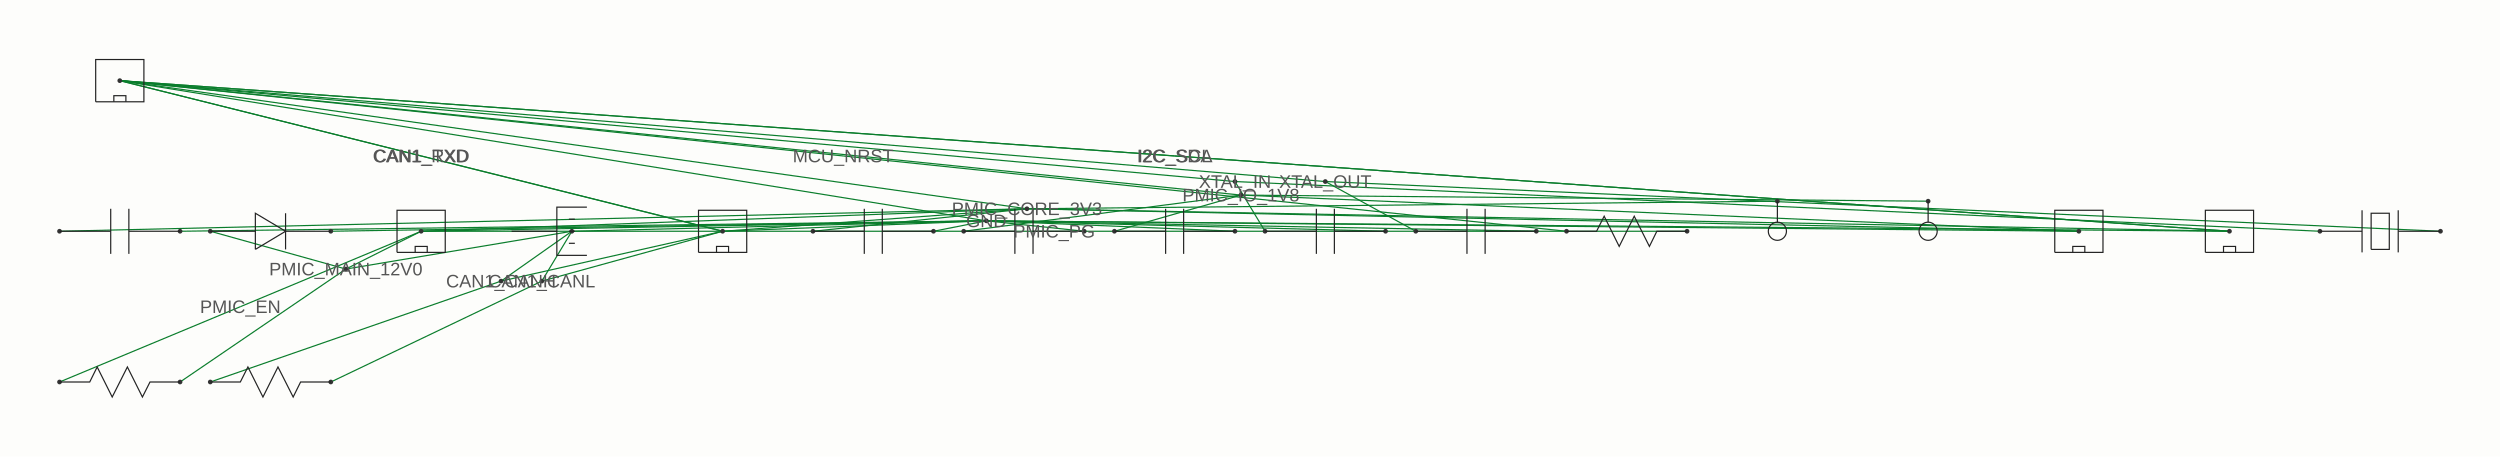
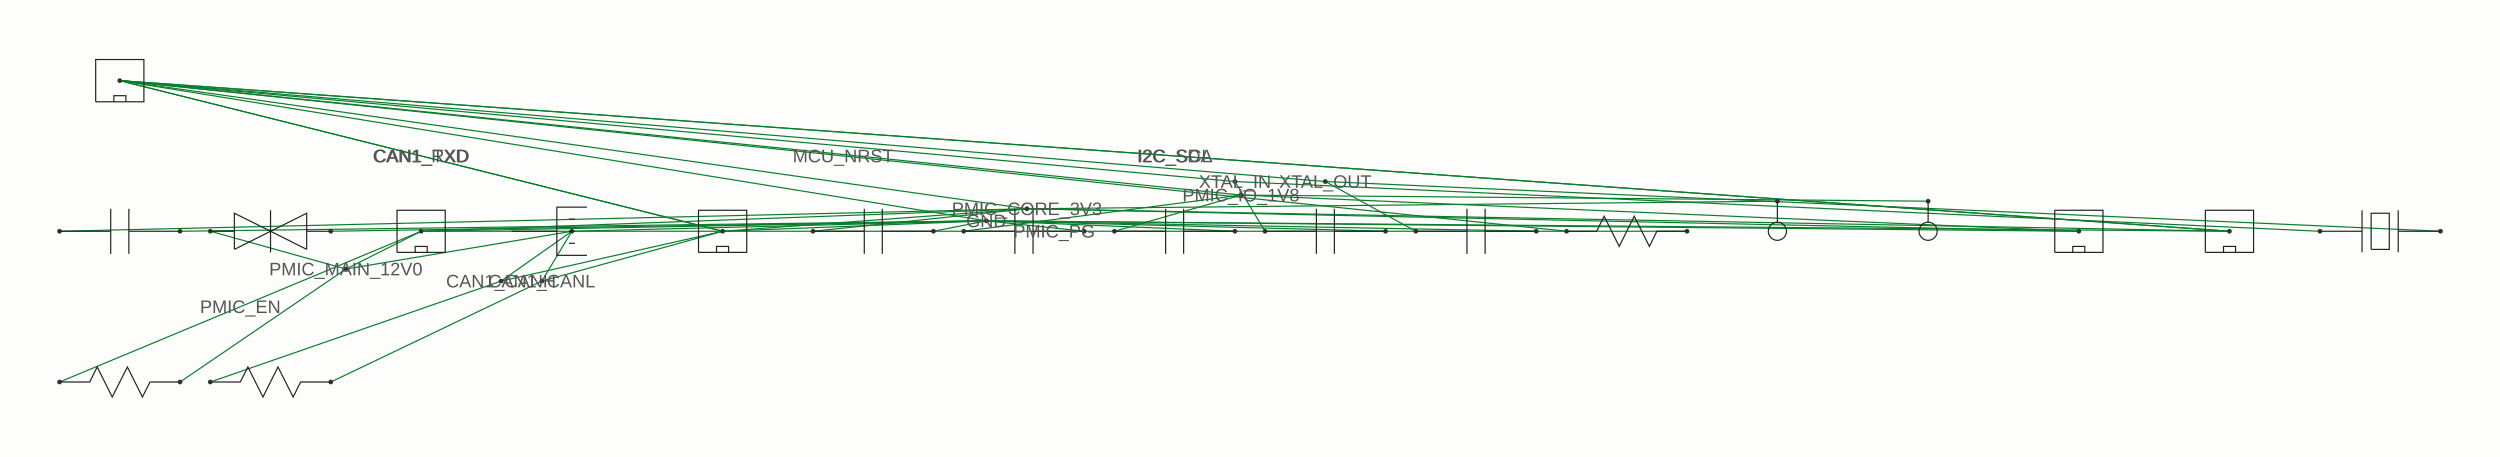
<svg xmlns="http://www.w3.org/2000/svg" width="1680.0" height="306.8" viewBox="0 0 1680.0 306.8" font-family="Arial, 'Liberation Sans', Helvetica, sans-serif">
  <rect x="0.0" y="0.0" width="1680.0" height="306.8" fill="#fdfdfb" />
  <polyline fill="none" stroke="#0a7d2c" stroke-width="0.8" points="141.3,155.4 232.4,180.8" data-kind="net" data-net="PMIC_MAIN_12V0" data-net-id="993198343b0c" />
  <polyline fill="none" stroke="#0a7d2c" stroke-width="0.8" points="384.3,155.4 232.4,180.8" data-kind="net" data-net="PMIC_MAIN_12V0" data-net-id="993198343b0c" />
  <polyline fill="none" stroke="#0a7d2c" stroke-width="0.8" points="121.0,256.7 232.4,180.8" data-kind="net" data-net="PMIC_MAIN_12V0" data-net-id="993198343b0c" />
  <polyline fill="none" stroke="#0a7d2c" stroke-width="0.8" points="283.0,155.4 232.4,180.8" data-kind="net" data-net="PMIC_MAIN_12V0" data-net-id="993198343b0c" />
  <polyline fill="none" stroke="#0a7d2c" stroke-width="0.8" points="121.0,155.4 662.8,148.4" data-kind="net" data-net="GND" data-net-id="d196b07c94ce" />
  <polyline fill="none" stroke="#0a7d2c" stroke-width="0.8" points="627.3,155.4 662.8,148.4" data-kind="net" data-net="GND" data-net-id="d196b07c94ce" />
  <polyline fill="none" stroke="#0a7d2c" stroke-width="0.8" points="728.6,155.4 662.8,148.4" data-kind="net" data-net="GND" data-net-id="d196b07c94ce" />
  <polyline fill="none" stroke="#0a7d2c" stroke-width="0.8" points="829.9,155.4 662.8,148.4" data-kind="net" data-net="GND" data-net-id="d196b07c94ce" />
  <polyline fill="none" stroke="#0a7d2c" stroke-width="0.8" points="931.1,155.4 662.8,148.4" data-kind="net" data-net="GND" data-net-id="d196b07c94ce" />
  <polyline fill="none" stroke="#0a7d2c" stroke-width="0.8" points="1032.4,155.4 662.8,148.4" data-kind="net" data-net="GND" data-net-id="d196b07c94ce" />
  <polyline fill="none" stroke="#0a7d2c" stroke-width="0.8" points="222.3,155.4 662.8,148.4" data-kind="net" data-net="GND" data-net-id="d196b07c94ce" />
  <polyline fill="none" stroke="#0a7d2c" stroke-width="0.8" points="384.3,155.4 662.8,148.4" data-kind="net" data-net="GND" data-net-id="d196b07c94ce" />
  <polyline fill="none" stroke="#0a7d2c" stroke-width="0.8" points="283.0,155.4 662.8,148.4" data-kind="net" data-net="GND" data-net-id="d196b07c94ce" />
  <polyline fill="none" stroke="#0a7d2c" stroke-width="0.8" points="1397.0,155.4 662.8,148.4" data-kind="net" data-net="GND" data-net-id="d196b07c94ce" />
  <polyline fill="none" stroke="#0a7d2c" stroke-width="0.8" points="80.5,54.2 662.8,148.4" data-kind="net" data-net="GND" data-net-id="d196b07c94ce" />
  <polyline fill="none" stroke="#0a7d2c" stroke-width="0.8" points="485.6,155.4 662.8,148.4" data-kind="net" data-net="GND" data-net-id="d196b07c94ce" />
  <polyline fill="none" stroke="#0a7d2c" stroke-width="0.8" points="1498.2,155.4 662.8,148.4" data-kind="net" data-net="GND" data-net-id="d196b07c94ce" />
  <polyline fill="none" stroke="#0a7d2c" stroke-width="0.8" points="384.3,155.4 336.7,188.9" data-kind="net" data-net="CAN1_CANH" data-net-id="7c5db71ec203" />
  <polyline fill="none" stroke="#0a7d2c" stroke-width="0.8" points="141.3,256.7 336.7,188.9" data-kind="net" data-net="CAN1_CANH" data-net-id="7c5db71ec203" />
  <polyline fill="none" stroke="#0a7d2c" stroke-width="0.8" points="485.6,155.4 336.7,188.9" data-kind="net" data-net="CAN1_CANH" data-net-id="7c5db71ec203" />
  <polyline fill="none" stroke="#0a7d2c" stroke-width="0.8" points="384.3,155.4 364.1,188.9" data-kind="net" data-net="CAN1_CANL" data-net-id="28bc0d7eb988" />
  <polyline fill="none" stroke="#0a7d2c" stroke-width="0.8" points="222.3,256.7 364.1,188.9" data-kind="net" data-net="CAN1_CANL" data-net-id="28bc0d7eb988" />
  <polyline fill="none" stroke="#0a7d2c" stroke-width="0.8" points="485.6,155.4 364.1,188.9" data-kind="net" data-net="CAN1_CANL" data-net-id="28bc0d7eb988" />
  <polyline fill="none" stroke="#0a7d2c" stroke-width="0.8" points="40.0,155.4 690.1,140.3" data-kind="net" data-net="PMIC_CORE_3V3" data-net-id="2a1d96bcbf45" />
  <polyline fill="none" stroke="#0a7d2c" stroke-width="0.8" points="546.3,155.4 690.1,140.3" data-kind="net" data-net="PMIC_CORE_3V3" data-net-id="2a1d96bcbf45" />
  <polyline fill="none" stroke="#0a7d2c" stroke-width="0.8" points="1194.4,135.2 690.1,140.3" data-kind="net" data-net="PMIC_CORE_3V3" data-net-id="2a1d96bcbf45" />
  <polyline fill="none" stroke="#0a7d2c" stroke-width="0.8" points="283.0,155.4 690.1,140.3" data-kind="net" data-net="PMIC_CORE_3V3" data-net-id="2a1d96bcbf45" />
  <polyline fill="none" stroke="#0a7d2c" stroke-width="0.8" points="1397.0,155.4 690.1,140.3" data-kind="net" data-net="PMIC_CORE_3V3" data-net-id="2a1d96bcbf45" />
  <polyline fill="none" stroke="#0a7d2c" stroke-width="0.8" points="80.5,54.2 690.1,140.3" data-kind="net" data-net="PMIC_CORE_3V3" data-net-id="2a1d96bcbf45" />
  <polyline fill="none" stroke="#0a7d2c" stroke-width="0.8" points="485.6,155.4 690.1,140.3" data-kind="net" data-net="PMIC_CORE_3V3" data-net-id="2a1d96bcbf45" />
  <polyline fill="none" stroke="#0a7d2c" stroke-width="0.8" points="1498.2,155.4 690.1,140.3" data-kind="net" data-net="PMIC_CORE_3V3" data-net-id="2a1d96bcbf45" />
  <polyline fill="none" stroke="#0a7d2c" stroke-width="0.8" points="40.0,256.7 161.5,206.1" data-kind="net" data-net="PMIC_EN" data-net-id="f8eb746d81f9" />
  <polyline fill="none" stroke="#0a7d2c" stroke-width="0.8" points="283.0,155.4 161.5,206.1" data-kind="net" data-net="PMIC_EN" data-net-id="f8eb746d81f9" />
  <polyline fill="none" stroke="#0a7d2c" stroke-width="0.8" points="1133.7,155.4 708.4,155.4" data-kind="net" data-net="PMIC_PG" data-net-id="82e747e765ee" />
  <polyline fill="none" stroke="#0a7d2c" stroke-width="0.8" points="283.0,155.4 708.4,155.4" data-kind="net" data-net="PMIC_PG" data-net-id="82e747e765ee" />
  <polyline fill="none" stroke="#0a7d2c" stroke-width="0.8" points="647.6,155.4 833.9,131.1" data-kind="net" data-net="PMIC_IO_1V8" data-net-id="e5550a52835b" />
  <polyline fill="none" stroke="#0a7d2c" stroke-width="0.8" points="748.9,155.4 833.9,131.1" data-kind="net" data-net="PMIC_IO_1V8" data-net-id="e5550a52835b" />
  <polyline fill="none" stroke="#0a7d2c" stroke-width="0.8" points="1295.7,135.2 833.9,131.1" data-kind="net" data-net="PMIC_IO_1V8" data-net-id="e5550a52835b" />
  <polyline fill="none" stroke="#0a7d2c" stroke-width="0.8" points="1397.0,155.4 833.9,131.1" data-kind="net" data-net="PMIC_IO_1V8" data-net-id="e5550a52835b" />
  <polyline fill="none" stroke="#0a7d2c" stroke-width="0.8" points="80.5,54.2 833.9,131.1" data-kind="net" data-net="PMIC_IO_1V8" data-net-id="e5550a52835b" />
  <polyline fill="none" stroke="#0a7d2c" stroke-width="0.8" points="850.1,155.4 829.9,122.0" data-kind="net" data-net="XTAL_IN" data-net-id="b5190d581c43" />
  <polyline fill="none" stroke="#0a7d2c" stroke-width="0.8" points="80.5,54.2 829.9,122.0" data-kind="net" data-net="XTAL_IN" data-net-id="b5190d581c43" />
  <polyline fill="none" stroke="#0a7d2c" stroke-width="0.8" points="1559.0,155.4 829.9,122.0" data-kind="net" data-net="XTAL_IN" data-net-id="b5190d581c43" />
  <polyline fill="none" stroke="#0a7d2c" stroke-width="0.8" points="951.4,155.4 890.6,122.0" data-kind="net" data-net="XTAL_OUT" data-net-id="65cf4d3e1630" />
  <polyline fill="none" stroke="#0a7d2c" stroke-width="0.8" points="80.5,54.2 890.6,122.0" data-kind="net" data-net="XTAL_OUT" data-net-id="65cf4d3e1630" />
  <polyline fill="none" stroke="#0a7d2c" stroke-width="0.8" points="1640.0,155.4 890.6,122.0" data-kind="net" data-net="XTAL_OUT" data-net-id="65cf4d3e1630" />
  <polyline fill="none" stroke="#0a7d2c" stroke-width="0.8" points="80.5,54.2 283.0,104.8" data-kind="net" data-net="CAN1_TXD" data-net-id="4dbca71f6510" />
  <polyline fill="none" stroke="#0a7d2c" stroke-width="0.8" points="485.6,155.4 283.0,104.8" data-kind="net" data-net="CAN1_TXD" data-net-id="4dbca71f6510" />
  <polyline fill="none" stroke="#0a7d2c" stroke-width="0.8" points="80.5,54.2 283.0,104.8" data-kind="net" data-net="CAN1_RXD" data-net-id="58e7f2f77f37" />
  <polyline fill="none" stroke="#0a7d2c" stroke-width="0.8" points="485.6,155.4 283.0,104.8" data-kind="net" data-net="CAN1_RXD" data-net-id="58e7f2f77f37" />
  <polyline fill="none" stroke="#0a7d2c" stroke-width="0.8" points="80.5,54.2 789.4,104.8" data-kind="net" data-net="I2C_SCL" data-net-id="601209543ef5" />
  <polyline fill="none" stroke="#0a7d2c" stroke-width="0.8" points="1498.2,155.4 789.4,104.8" data-kind="net" data-net="I2C_SCL" data-net-id="601209543ef5" />
  <polyline fill="none" stroke="#0a7d2c" stroke-width="0.8" points="80.5,54.2 789.4,104.8" data-kind="net" data-net="I2C_SDA" data-net-id="dbebb5ece24f" />
  <polyline fill="none" stroke="#0a7d2c" stroke-width="0.8" points="1498.2,155.4 789.4,104.8" data-kind="net" data-net="I2C_SDA" data-net-id="dbebb5ece24f" />
  <polyline fill="none" stroke="#0a7d2c" stroke-width="0.8" points="1052.7,155.4 566.6,104.8" data-kind="net" data-net="MCU_NRST" data-net-id="dd7516e231ba" />
  <polyline fill="none" stroke="#0a7d2c" stroke-width="0.8" points="80.5,54.2 566.6,104.8" data-kind="net" data-net="MCU_NRST" data-net-id="dd7516e231ba" />
  <circle cx="232.4" cy="180.8" r="1.6" fill="#333333" />
  <circle cx="141.3" cy="155.4" r="1.6" fill="#333333" />
  <circle cx="384.3" cy="155.4" r="1.6" fill="#333333" />
  <circle cx="121.0" cy="256.7" r="1.6" fill="#333333" />
  <circle cx="283.0" cy="155.4" r="1.6" fill="#333333" />
  <circle cx="662.8" cy="148.4" r="1.6" fill="#333333" />
  <circle cx="121.0" cy="155.4" r="1.6" fill="#333333" />
  <circle cx="627.3" cy="155.4" r="1.6" fill="#333333" />
  <circle cx="728.6" cy="155.4" r="1.6" fill="#333333" />
  <circle cx="829.9" cy="155.4" r="1.6" fill="#333333" />
  <circle cx="931.1" cy="155.4" r="1.6" fill="#333333" />
  <circle cx="1032.4" cy="155.4" r="1.6" fill="#333333" />
  <circle cx="222.3" cy="155.4" r="1.6" fill="#333333" />
  <circle cx="1397.0" cy="155.4" r="1.6" fill="#333333" />
  <circle cx="80.5" cy="54.2" r="1.6" fill="#333333" />
  <circle cx="485.6" cy="155.4" r="1.6" fill="#333333" />
  <circle cx="1498.2" cy="155.4" r="1.6" fill="#333333" />
  <circle cx="336.7" cy="188.9" r="1.6" fill="#333333" />
  <circle cx="141.3" cy="256.7" r="1.6" fill="#333333" />
  <circle cx="364.1" cy="188.9" r="1.6" fill="#333333" />
  <circle cx="222.3" cy="256.7" r="1.6" fill="#333333" />
  <circle cx="690.1" cy="140.3" r="1.6" fill="#333333" />
  <circle cx="40.0" cy="155.4" r="1.6" fill="#333333" />
  <circle cx="546.3" cy="155.4" r="1.6" fill="#333333" />
  <circle cx="1194.4" cy="135.2" r="1.6" fill="#333333" />
  <circle cx="40.0" cy="256.7" r="1.6" fill="#333333" />
  <circle cx="1133.7" cy="155.4" r="1.6" fill="#333333" />
  <circle cx="833.9" cy="131.1" r="1.6" fill="#333333" />
  <circle cx="647.6" cy="155.4" r="1.6" fill="#333333" />
  <circle cx="748.9" cy="155.4" r="1.6" fill="#333333" />
  <circle cx="1295.7" cy="135.2" r="1.6" fill="#333333" />
  <circle cx="829.9" cy="122.0" r="1.6" fill="#333333" />
  <circle cx="850.1" cy="155.4" r="1.6" fill="#333333" />
  <circle cx="1559.0" cy="155.4" r="1.6" fill="#333333" />
  <circle cx="890.6" cy="122.0" r="1.6" fill="#333333" />
  <circle cx="951.4" cy="155.4" r="1.6" fill="#333333" />
  <circle cx="1640.0" cy="155.4" r="1.6" fill="#333333" />
  <circle cx="1052.7" cy="155.4" r="1.6" fill="#333333" />
  <polyline fill="none" stroke="#222222" stroke-width="0.8" points="40.0,155.4 74.4,155.4" data-kind="component" data-ref="C1" />
  <polyline fill="none" stroke="#222222" stroke-width="0.8" points="74.4,170.6 74.4,140.3" data-kind="component" data-ref="C1" />
  <polyline fill="none" stroke="#222222" stroke-width="0.8" points="86.6,170.6 86.6,140.3" data-kind="component" data-ref="C1" />
  <polyline fill="none" stroke="#222222" stroke-width="0.8" points="86.6,155.4 121.0,155.4" data-kind="component" data-ref="C1" />
  <polyline fill="none" stroke="#222222" stroke-width="0.8" points="546.3,155.4 580.8,155.4" data-kind="component" data-ref="C2" />
  <polyline fill="none" stroke="#222222" stroke-width="0.8" points="580.8,170.6 580.8,140.3" data-kind="component" data-ref="C2" />
  <polyline fill="none" stroke="#222222" stroke-width="0.8" points="592.9,170.6 592.9,140.3" data-kind="component" data-ref="C2" />
  <polyline fill="none" stroke="#222222" stroke-width="0.8" points="592.9,155.4 627.3,155.4" data-kind="component" data-ref="C2" />
  <polyline fill="none" stroke="#222222" stroke-width="0.8" points="647.6,155.4 682.0,155.4" data-kind="component" data-ref="C3" />
  <polyline fill="none" stroke="#222222" stroke-width="0.8" points="682.0,170.6 682.0,140.3" data-kind="component" data-ref="C3" />
  <polyline fill="none" stroke="#222222" stroke-width="0.8" points="694.2,170.6 694.2,140.3" data-kind="component" data-ref="C3" />
  <polyline fill="none" stroke="#222222" stroke-width="0.8" points="694.2,155.4 728.6,155.4" data-kind="component" data-ref="C3" />
  <polyline fill="none" stroke="#222222" stroke-width="0.8" points="748.9,155.4 783.3,155.4" data-kind="component" data-ref="C4" />
  <polyline fill="none" stroke="#222222" stroke-width="0.8" points="783.3,170.6 783.3,140.3" data-kind="component" data-ref="C4" />
  <polyline fill="none" stroke="#222222" stroke-width="0.8" points="795.4,170.6 795.4,140.3" data-kind="component" data-ref="C4" />
  <polyline fill="none" stroke="#222222" stroke-width="0.8" points="795.4,155.4 829.9,155.4" data-kind="component" data-ref="C4" />
  <polyline fill="none" stroke="#222222" stroke-width="0.8" points="850.1,155.4 884.6,155.4" data-kind="component" data-ref="C5" />
  <polyline fill="none" stroke="#222222" stroke-width="0.8" points="884.6,170.6 884.6,140.3" data-kind="component" data-ref="C5" />
  <polyline fill="none" stroke="#222222" stroke-width="0.8" points="896.7,170.6 896.7,140.3" data-kind="component" data-ref="C5" />
  <polyline fill="none" stroke="#222222" stroke-width="0.8" points="896.7,155.4 931.1,155.4" data-kind="component" data-ref="C5" />
  <polyline fill="none" stroke="#222222" stroke-width="0.8" points="951.4,155.4 985.8,155.4" data-kind="component" data-ref="C6" />
  <polyline fill="none" stroke="#222222" stroke-width="0.8" points="985.8,170.6 985.8,140.3" data-kind="component" data-ref="C6" />
  <polyline fill="none" stroke="#222222" stroke-width="0.8" points="998.0,170.6 998.0,140.3" data-kind="component" data-ref="C6" />
  <polyline fill="none" stroke="#222222" stroke-width="0.8" points="998.0,155.4 1032.4,155.4" data-kind="component" data-ref="C6" />
-   <polyline fill="none" stroke="#222222" stroke-width="0.8" points="141.3,155.4 171.6,155.4" data-kind="component" data-ref="D1" />
-   <polyline fill="none" stroke="#222222" stroke-width="0.8" points="171.6,167.6 171.6,143.3 191.9,155.4 171.6,167.6" data-kind="component" data-ref="D1" />
-   <polyline fill="none" stroke="#222222" stroke-width="0.8" points="191.9,167.6 191.9,143.3" data-kind="component" data-ref="D1" />
-   <polyline fill="none" stroke="#222222" stroke-width="0.8" points="191.9,155.4 222.3,155.4" data-kind="component" data-ref="D1" />
+   <polyline fill="none" stroke="#222222" stroke-width="0.8" points="141.3,155.4 157.5,155.4" data-kind="component" data-ref="D1" />
+   <polyline fill="none" stroke="#222222" stroke-width="0.8" points="157.5,167.6 157.5,143.3 181.8,155.4 157.5,167.6" data-kind="component" data-ref="D1" />
+   <polyline fill="none" stroke="#222222" stroke-width="0.8" points="181.8,169.6 181.8,141.3" data-kind="component" data-ref="D1" />
+   <polyline fill="none" stroke="#222222" stroke-width="0.8" points="206.1,167.6 206.1,143.3 181.8,155.4 206.1,167.6" data-kind="component" data-ref="D1" />
+   <polyline fill="none" stroke="#222222" stroke-width="0.8" points="206.1,155.4 222.3,155.4" data-kind="component" data-ref="D1" />
  <polyline fill="none" stroke="#222222" stroke-width="0.8" points="343.8,155.4 374.2,155.4" data-kind="component" data-ref="J1" />
  <polyline fill="none" stroke="#222222" stroke-width="0.8" points="394.4,171.6 374.2,171.6 374.2,139.2 394.4,139.2" data-kind="component" data-ref="J1" />
  <polyline fill="none" stroke="#222222" stroke-width="0.8" points="386.3,163.5 382.3,163.5" data-kind="component" data-ref="J1" />
  <polyline fill="none" stroke="#222222" stroke-width="0.8" points="386.3,155.4 382.3,155.4" data-kind="component" data-ref="J1" />
  <polyline fill="none" stroke="#222222" stroke-width="0.8" points="386.3,147.3 382.3,147.3" data-kind="component" data-ref="J1" />
  <polyline fill="none" stroke="#222222" stroke-width="0.8" points="141.3,256.7 161.5,256.7 166.6,246.6 176.7,266.8 186.8,246.6 197.0,266.8 202.0,256.7 222.3,256.7" data-kind="component" data-ref="R1" />
  <polyline fill="none" stroke="#222222" stroke-width="0.8" points="40.0,256.7 60.3,256.7 65.3,246.6 75.4,266.8 85.6,246.6 95.7,266.8 100.8,256.7 121.0,256.7" data-kind="component" data-ref="R2" />
  <polyline fill="none" stroke="#222222" stroke-width="0.8" points="1052.7,155.4 1072.9,155.4 1078.0,145.3 1088.1,165.6 1098.2,145.3 1108.4,165.6 1113.4,155.4 1133.7,155.4" data-kind="component" data-ref="R3" />
  <polyline fill="none" stroke="#222222" stroke-width="0.8" points="1194.4,135.2 1194.4,149.4" data-kind="component" data-ref="TP1" />
  <circle fill="none" stroke="#222222" stroke-width="0.8" cx="1194.4" cy="155.4" r="6.1" data-kind="component" data-ref="TP1" />
  <polyline fill="none" stroke="#222222" stroke-width="0.8" points="1295.7,135.2 1295.7,149.4" data-kind="component" data-ref="TP2" />
  <circle fill="none" stroke="#222222" stroke-width="0.8" cx="1295.7" cy="155.4" r="6.1" data-kind="component" data-ref="TP2" />
  <polyline fill="none" stroke="#222222" stroke-width="0.8" points="266.8,169.6 299.2,169.6 299.2,141.3 266.8,141.3 266.8,169.6" data-kind="component" data-ref="U1" />
  <polyline fill="none" stroke="#222222" stroke-width="0.8" points="279.0,169.6 279.0,165.6 287.1,165.6 287.1,169.6" data-kind="component" data-ref="U1" />
  <polyline fill="none" stroke="#222222" stroke-width="0.8" points="1380.8,169.6 1413.2,169.6 1413.2,141.3 1380.8,141.3 1380.8,169.6" data-kind="component" data-ref="U2" />
  <polyline fill="none" stroke="#222222" stroke-width="0.8" points="1392.9,169.6 1392.9,165.6 1401.0,165.6 1401.0,169.6" data-kind="component" data-ref="U2" />
  <polyline fill="none" stroke="#222222" stroke-width="0.8" points="64.3,68.4 96.7,68.4 96.7,40.0 64.3,40.0 64.3,68.4" data-kind="component" data-ref="U3" />
  <polyline fill="none" stroke="#222222" stroke-width="0.8" points="76.5,68.4 76.5,64.3 84.6,64.3 84.6,68.4" data-kind="component" data-ref="U3" />
  <polyline fill="none" stroke="#222222" stroke-width="0.8" points="469.4,169.6 501.8,169.6 501.8,141.3 469.4,141.3 469.4,169.6" data-kind="component" data-ref="U4" />
  <polyline fill="none" stroke="#222222" stroke-width="0.8" points="481.5,169.6 481.5,165.6 489.6,165.6 489.6,169.6" data-kind="component" data-ref="U4" />
  <polyline fill="none" stroke="#222222" stroke-width="0.8" points="1482.0,169.6 1514.4,169.6 1514.4,141.3 1482.0,141.3 1482.0,169.6" data-kind="component" data-ref="U5" />
  <polyline fill="none" stroke="#222222" stroke-width="0.8" points="1494.2,169.6 1494.2,165.6 1502.3,165.6 1502.3,169.6" data-kind="component" data-ref="U5" />
  <polyline fill="none" stroke="#222222" stroke-width="0.8" points="1559.0,155.4 1587.3,155.4" data-kind="component" data-ref="Y1" />
  <polyline fill="none" stroke="#222222" stroke-width="0.8" points="1587.3,169.6 1587.3,141.3" data-kind="component" data-ref="Y1" />
  <polyline fill="none" stroke="#222222" stroke-width="0.8" points="1593.4,167.6 1605.6,167.6 1605.6,143.3 1593.4,143.3 1593.4,167.6" data-kind="component" data-ref="Y1" />
  <polyline fill="none" stroke="#222222" stroke-width="0.8" points="1611.6,169.6 1611.6,141.3" data-kind="component" data-ref="Y1" />
  <polyline fill="none" stroke="#222222" stroke-width="0.8" points="1611.6,155.4 1640.0,155.4" data-kind="component" data-ref="Y1" />
  <text x="232.4" y="180.8" font-size="12.2" text-anchor="middle" dominant-baseline="central" fill="#555555">PMIC_MAIN_12V0</text>
  <text x="662.8" y="148.4" font-size="12.2" text-anchor="middle" dominant-baseline="central" fill="#555555">GND</text>
  <text x="336.7" y="188.9" font-size="12.2" text-anchor="middle" dominant-baseline="central" fill="#555555">CAN1_CANH</text>
  <text x="364.1" y="188.9" font-size="12.2" text-anchor="middle" dominant-baseline="central" fill="#555555">CAN1_CANL</text>
  <text x="690.1" y="140.3" font-size="12.2" text-anchor="middle" dominant-baseline="central" fill="#555555">PMIC_CORE_3V3</text>
  <text x="161.5" y="206.1" font-size="12.2" text-anchor="middle" dominant-baseline="central" fill="#555555">PMIC_EN</text>
  <text x="708.4" y="155.4" font-size="12.2" text-anchor="middle" dominant-baseline="central" fill="#555555">PMIC_PG</text>
  <text x="833.9" y="131.1" font-size="12.2" text-anchor="middle" dominant-baseline="central" fill="#555555">PMIC_IO_1V8</text>
  <text x="829.9" y="122.0" font-size="12.2" text-anchor="middle" dominant-baseline="central" fill="#555555">XTAL_IN</text>
  <text x="890.6" y="122.0" font-size="12.2" text-anchor="middle" dominant-baseline="central" fill="#555555">XTAL_OUT</text>
  <text x="283.0" y="104.8" font-size="12.2" text-anchor="middle" dominant-baseline="central" fill="#555555">CAN1_TXD</text>
  <text x="283.0" y="104.8" font-size="12.2" text-anchor="middle" dominant-baseline="central" fill="#555555">CAN1_RXD</text>
  <text x="789.4" y="104.8" font-size="12.2" text-anchor="middle" dominant-baseline="central" fill="#555555">I2C_SCL</text>
  <text x="789.4" y="104.8" font-size="12.2" text-anchor="middle" dominant-baseline="central" fill="#555555">I2C_SDA</text>
  <text x="566.6" y="104.8" font-size="12.2" text-anchor="middle" dominant-baseline="central" fill="#555555">MCU_NRST</text>
</svg>
